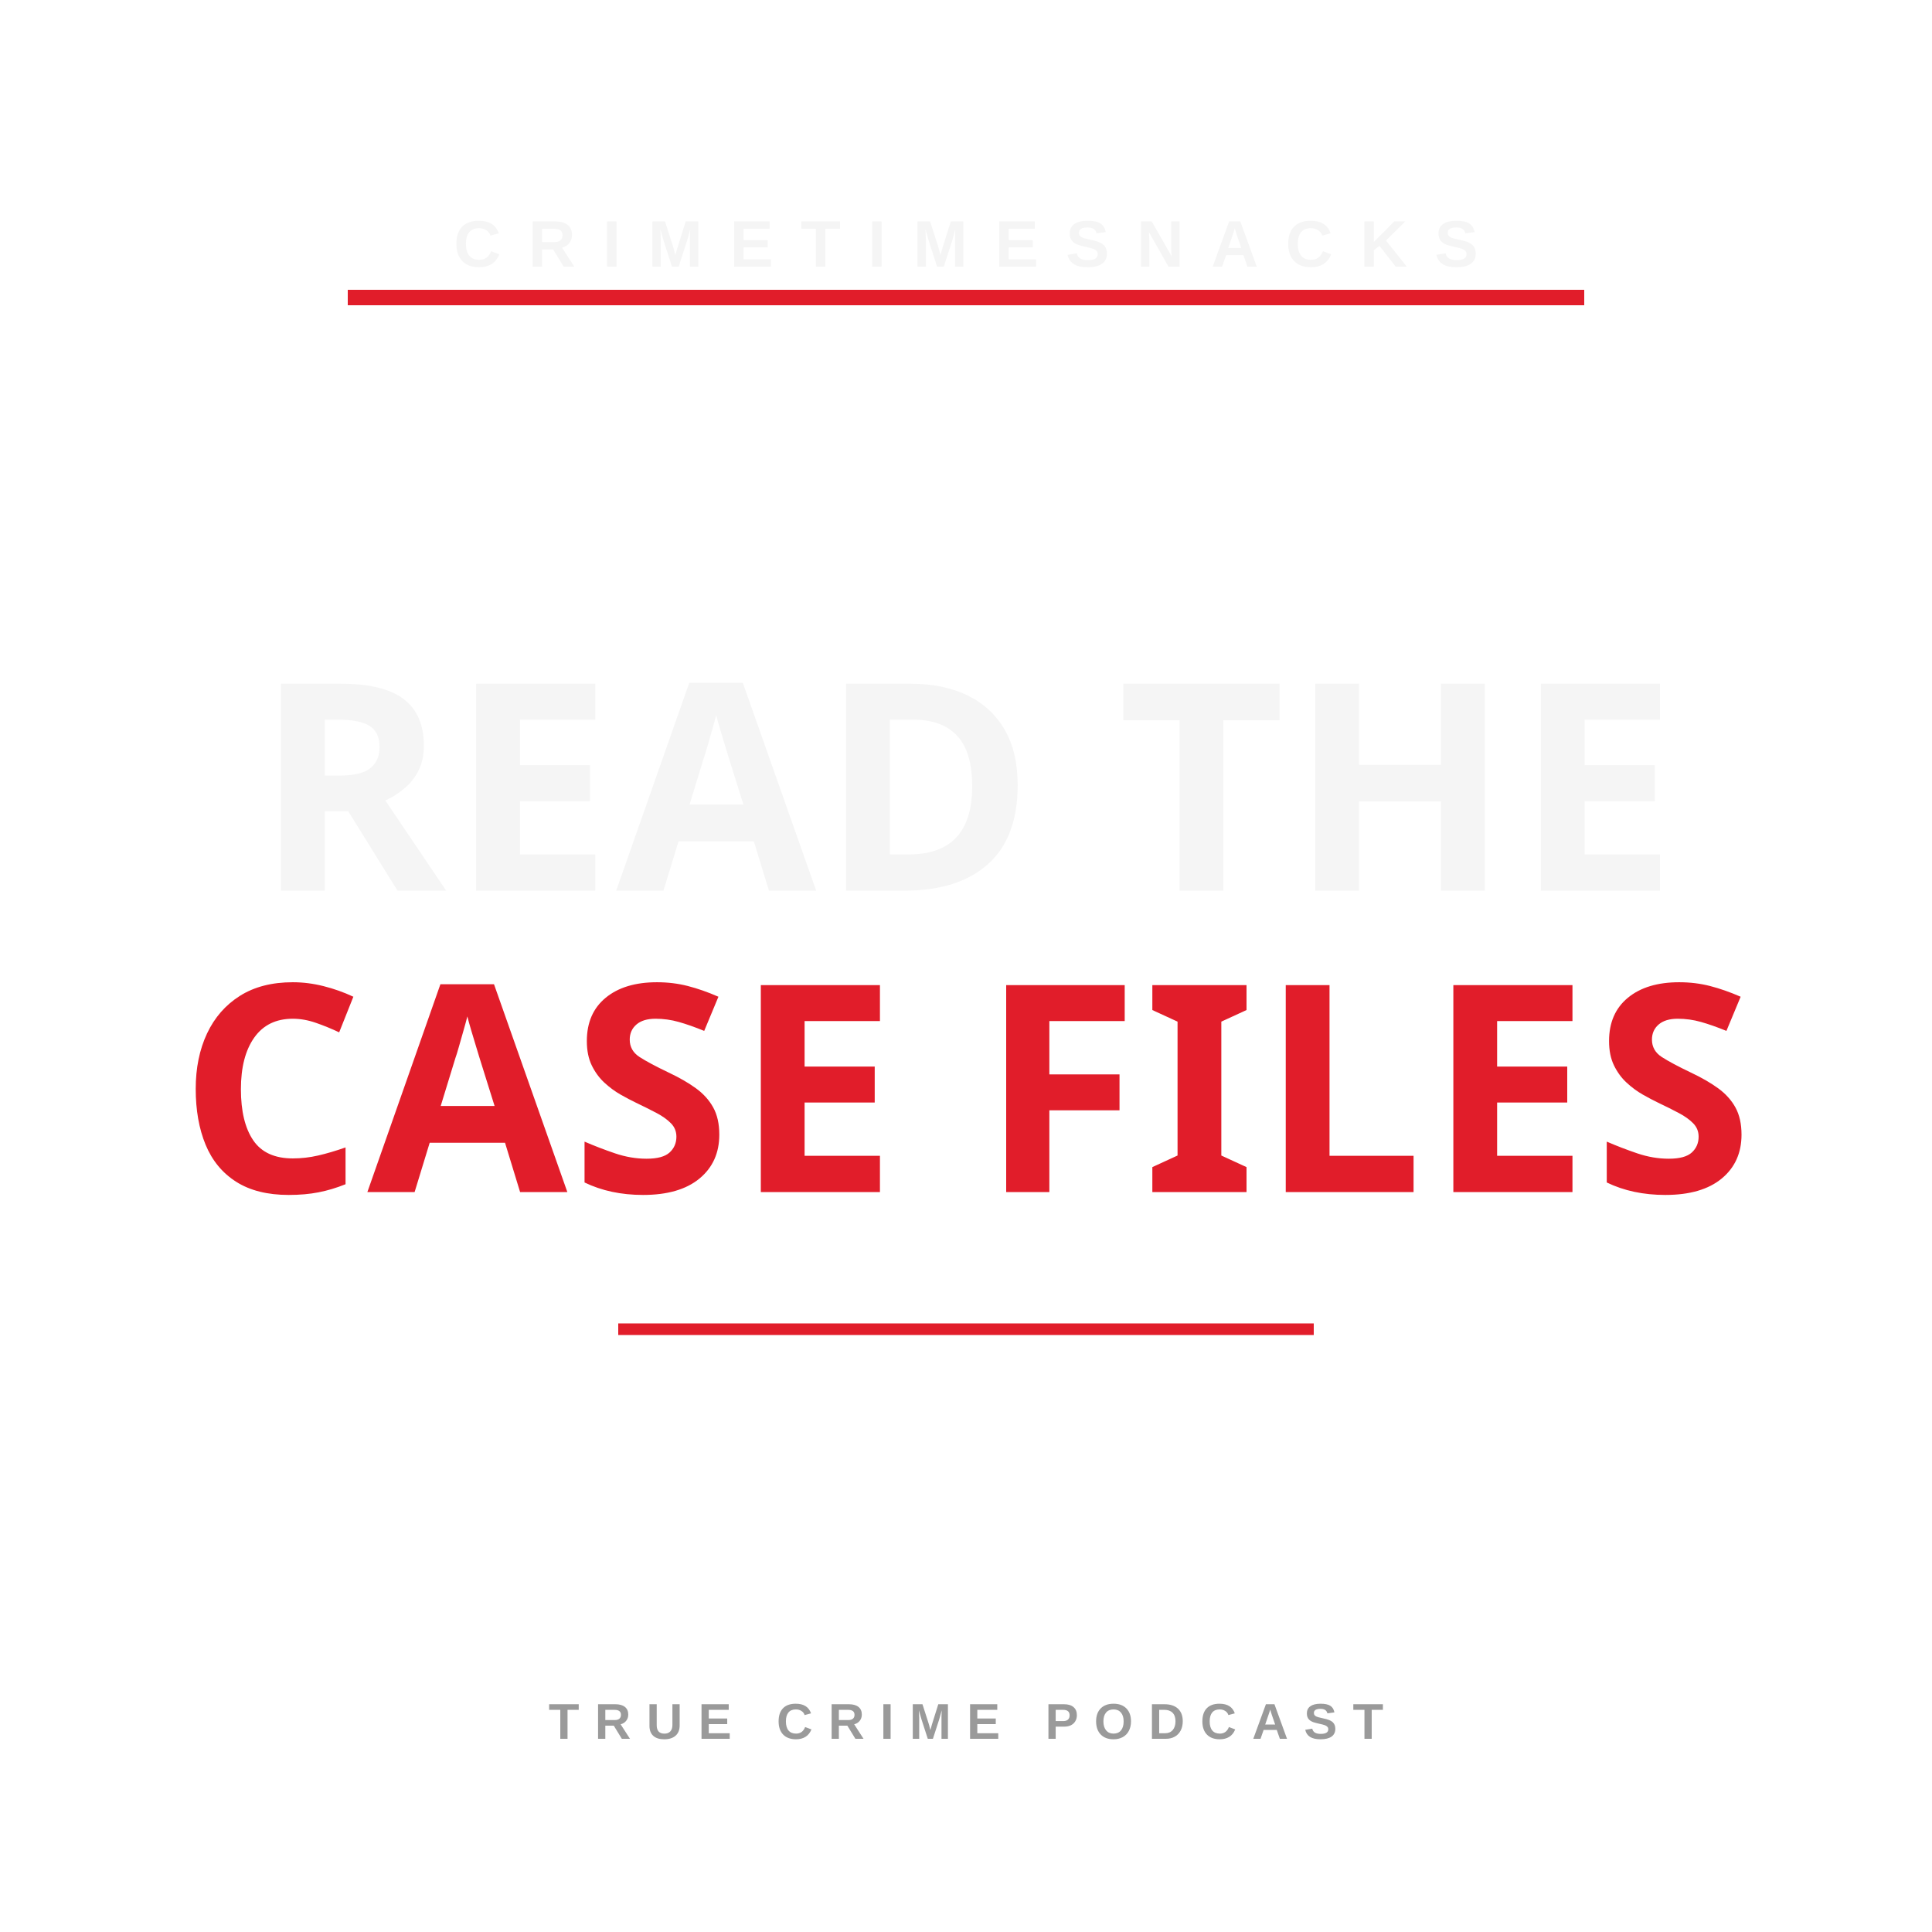
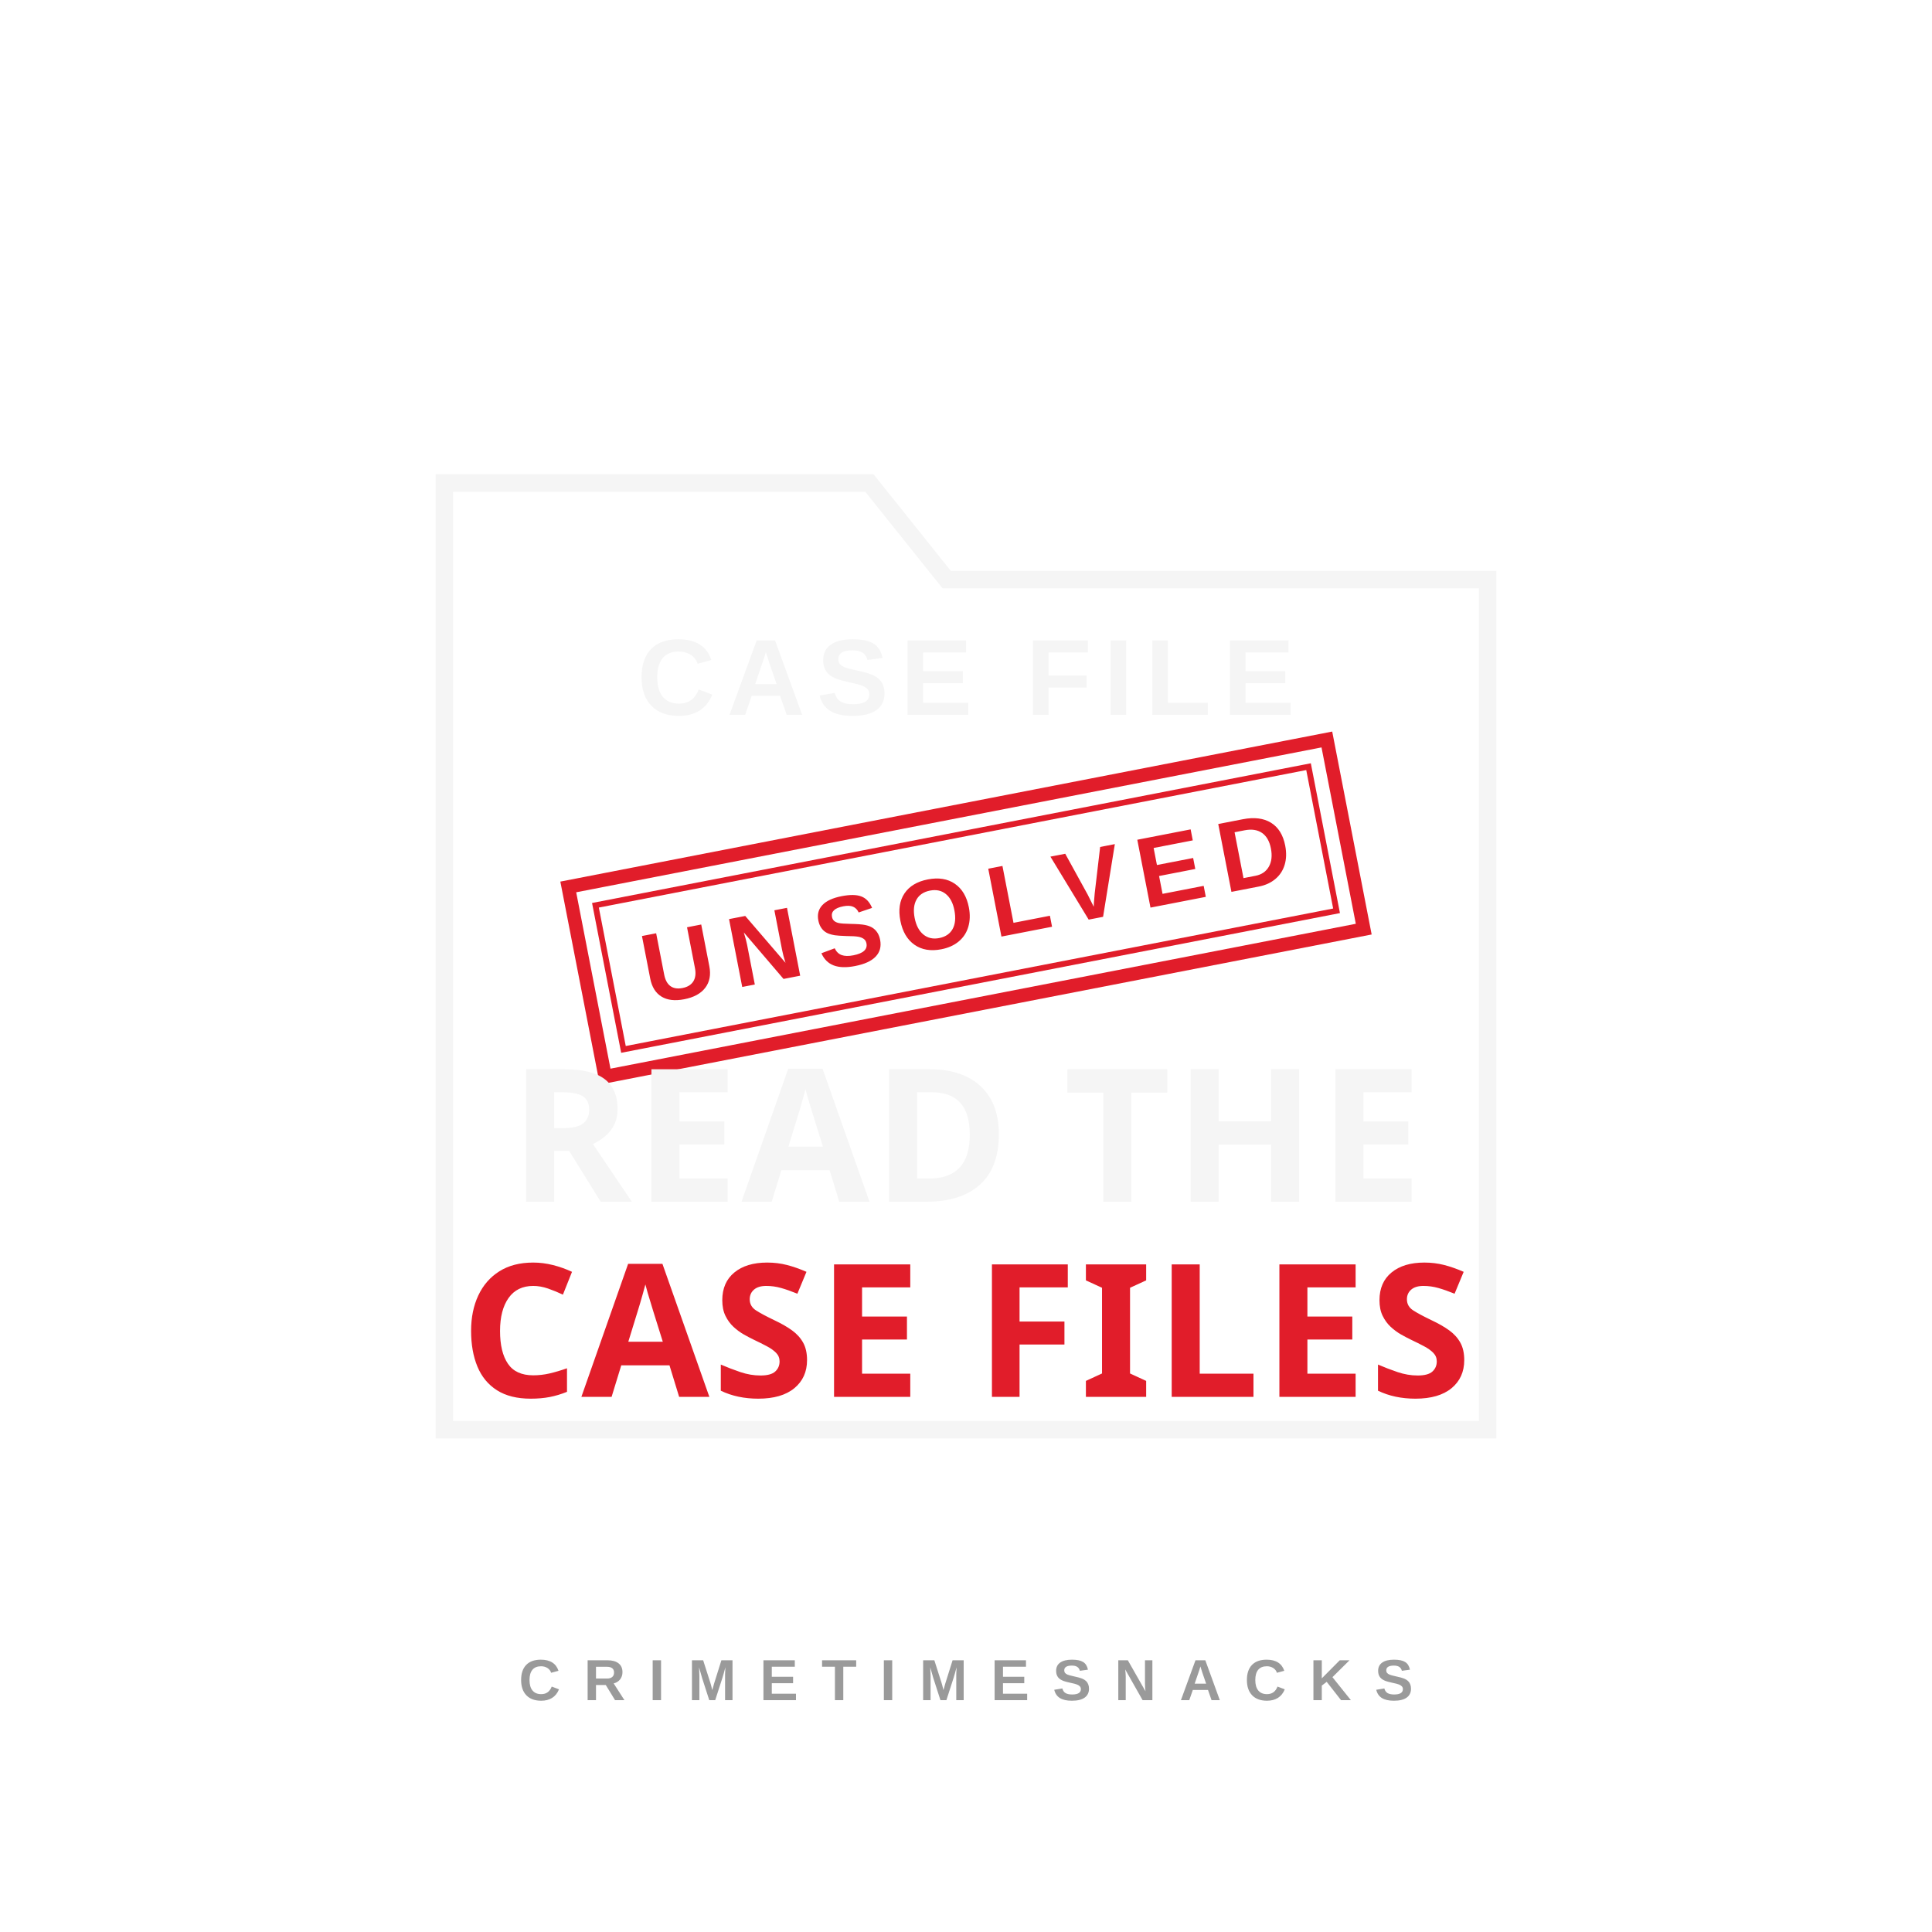
- <svg xmlns="http://www.w3.org/2000/svg" viewBox="0 0 1000 1000" width="1000" height="1000" role="img" aria-label="Read The / Case Files design">
+ <svg xmlns="http://www.w3.org/2000/svg" viewBox="0 0 1000 1000" width="1000" height="1000" role="img" aria-label="Read The / Case Files CrimeTimeSnacks design">
  <g>
-     <rect x="180" y="150" width="640" height="8" fill="#e11d2a" />
-     <text x="500" y="138" font-family="'Montserrat',Arial,sans-serif" font-weight="700" font-size="34" letter-spacing="14" fill="#f5f5f5" text-anchor="middle">CRIMETIMESNACKS</text>
-     <text x="500" y="461" font-family="'Montserrat','Arial Black',Impact,sans-serif" font-weight="900" font-size="150" letter-spacing="2" fill="#f5f5f5" text-anchor="middle">READ THE</text>
-     <text x="500" y="617" font-family="'Montserrat','Arial Black',Impact,sans-serif" font-weight="900" font-size="150" letter-spacing="2" fill="#e11d2a" text-anchor="middle">CASE FILES</text>
-     <rect x="320" y="685" width="360" height="6" fill="#e11d2a" />
-     <text x="500" y="900" font-family="'Montserrat',Arial,sans-serif" font-weight="600" font-size="26" letter-spacing="8" fill="#9a9a9a" text-anchor="middle">TRUE CRIME PODCAST</text>
+     <path d="M230 250 h220 l40 50 h280 v440 h-540 z" fill="none" stroke="#f5f5f5" stroke-width="9" />
+     <text x="500" y="370" font-family="'Montserrat',Arial,sans-serif" font-weight="900" font-size="56" letter-spacing="6" fill="#f5f5f5" text-anchor="middle">CASE FILE</text>
+     <g transform="rotate(-11 500 470)">
+       <rect x="300" y="420" width="400" height="100" fill="none" stroke="#e11d2a" stroke-width="7" />
+       <rect x="312" y="432" width="376" height="76" fill="none" stroke="#e11d2a" stroke-width="3" />
+       <text x="500" y="488" font-family="'Montserrat',Arial,sans-serif" font-weight="900" font-size="52" letter-spacing="8" fill="#e11d2a" text-anchor="middle">UNSOLVED</text>
+     </g>
+     <text x="500" y="622" font-family="'Montserrat','Arial Black',Impact,sans-serif" font-weight="900" font-size="96" letter-spacing="1.5" fill="#f5f5f5" text-anchor="middle">READ THE</text>
+     <text x="500" y="723" font-family="'Montserrat','Arial Black',Impact,sans-serif" font-weight="900" font-size="96" letter-spacing="1.5" fill="#e11d2a" text-anchor="middle">CASE FILES</text>
  </g>
+   <text x="500" y="880" font-family="'Montserrat',Arial,sans-serif" font-weight="700" font-size="30" letter-spacing="12" fill="#9a9a9a" text-anchor="middle">CRIMETIMESNACKS</text>
</svg>
